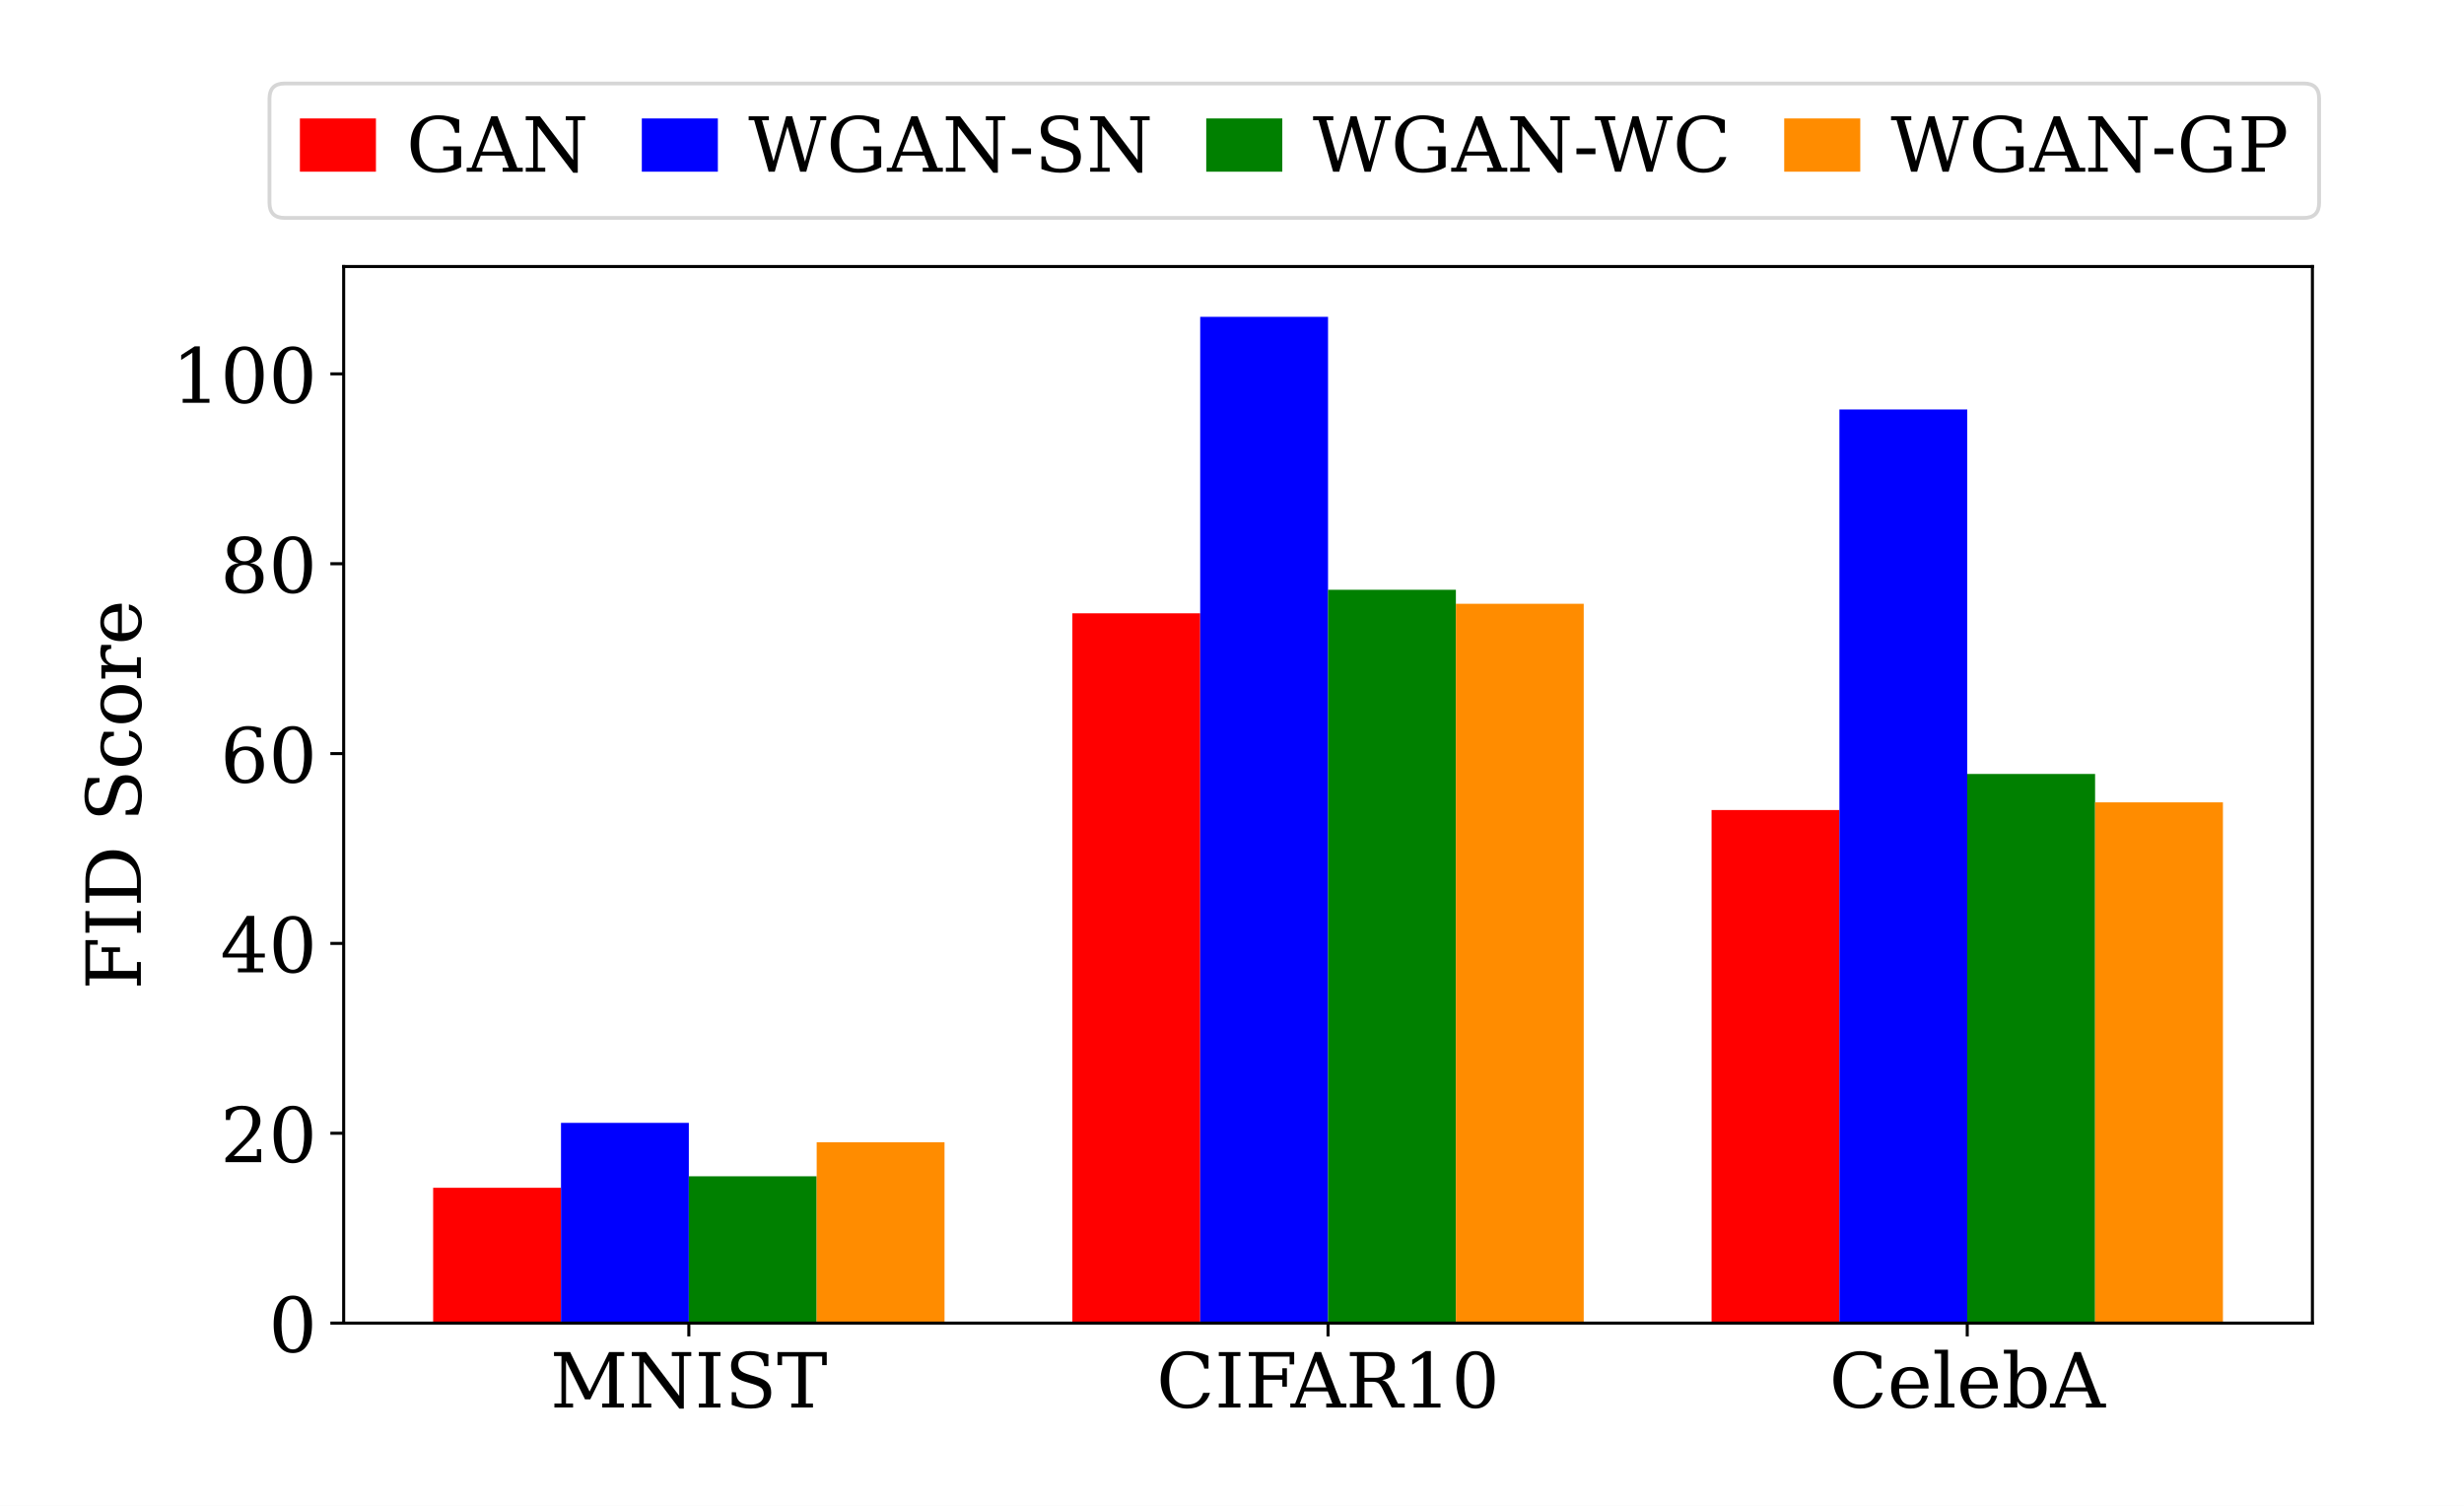
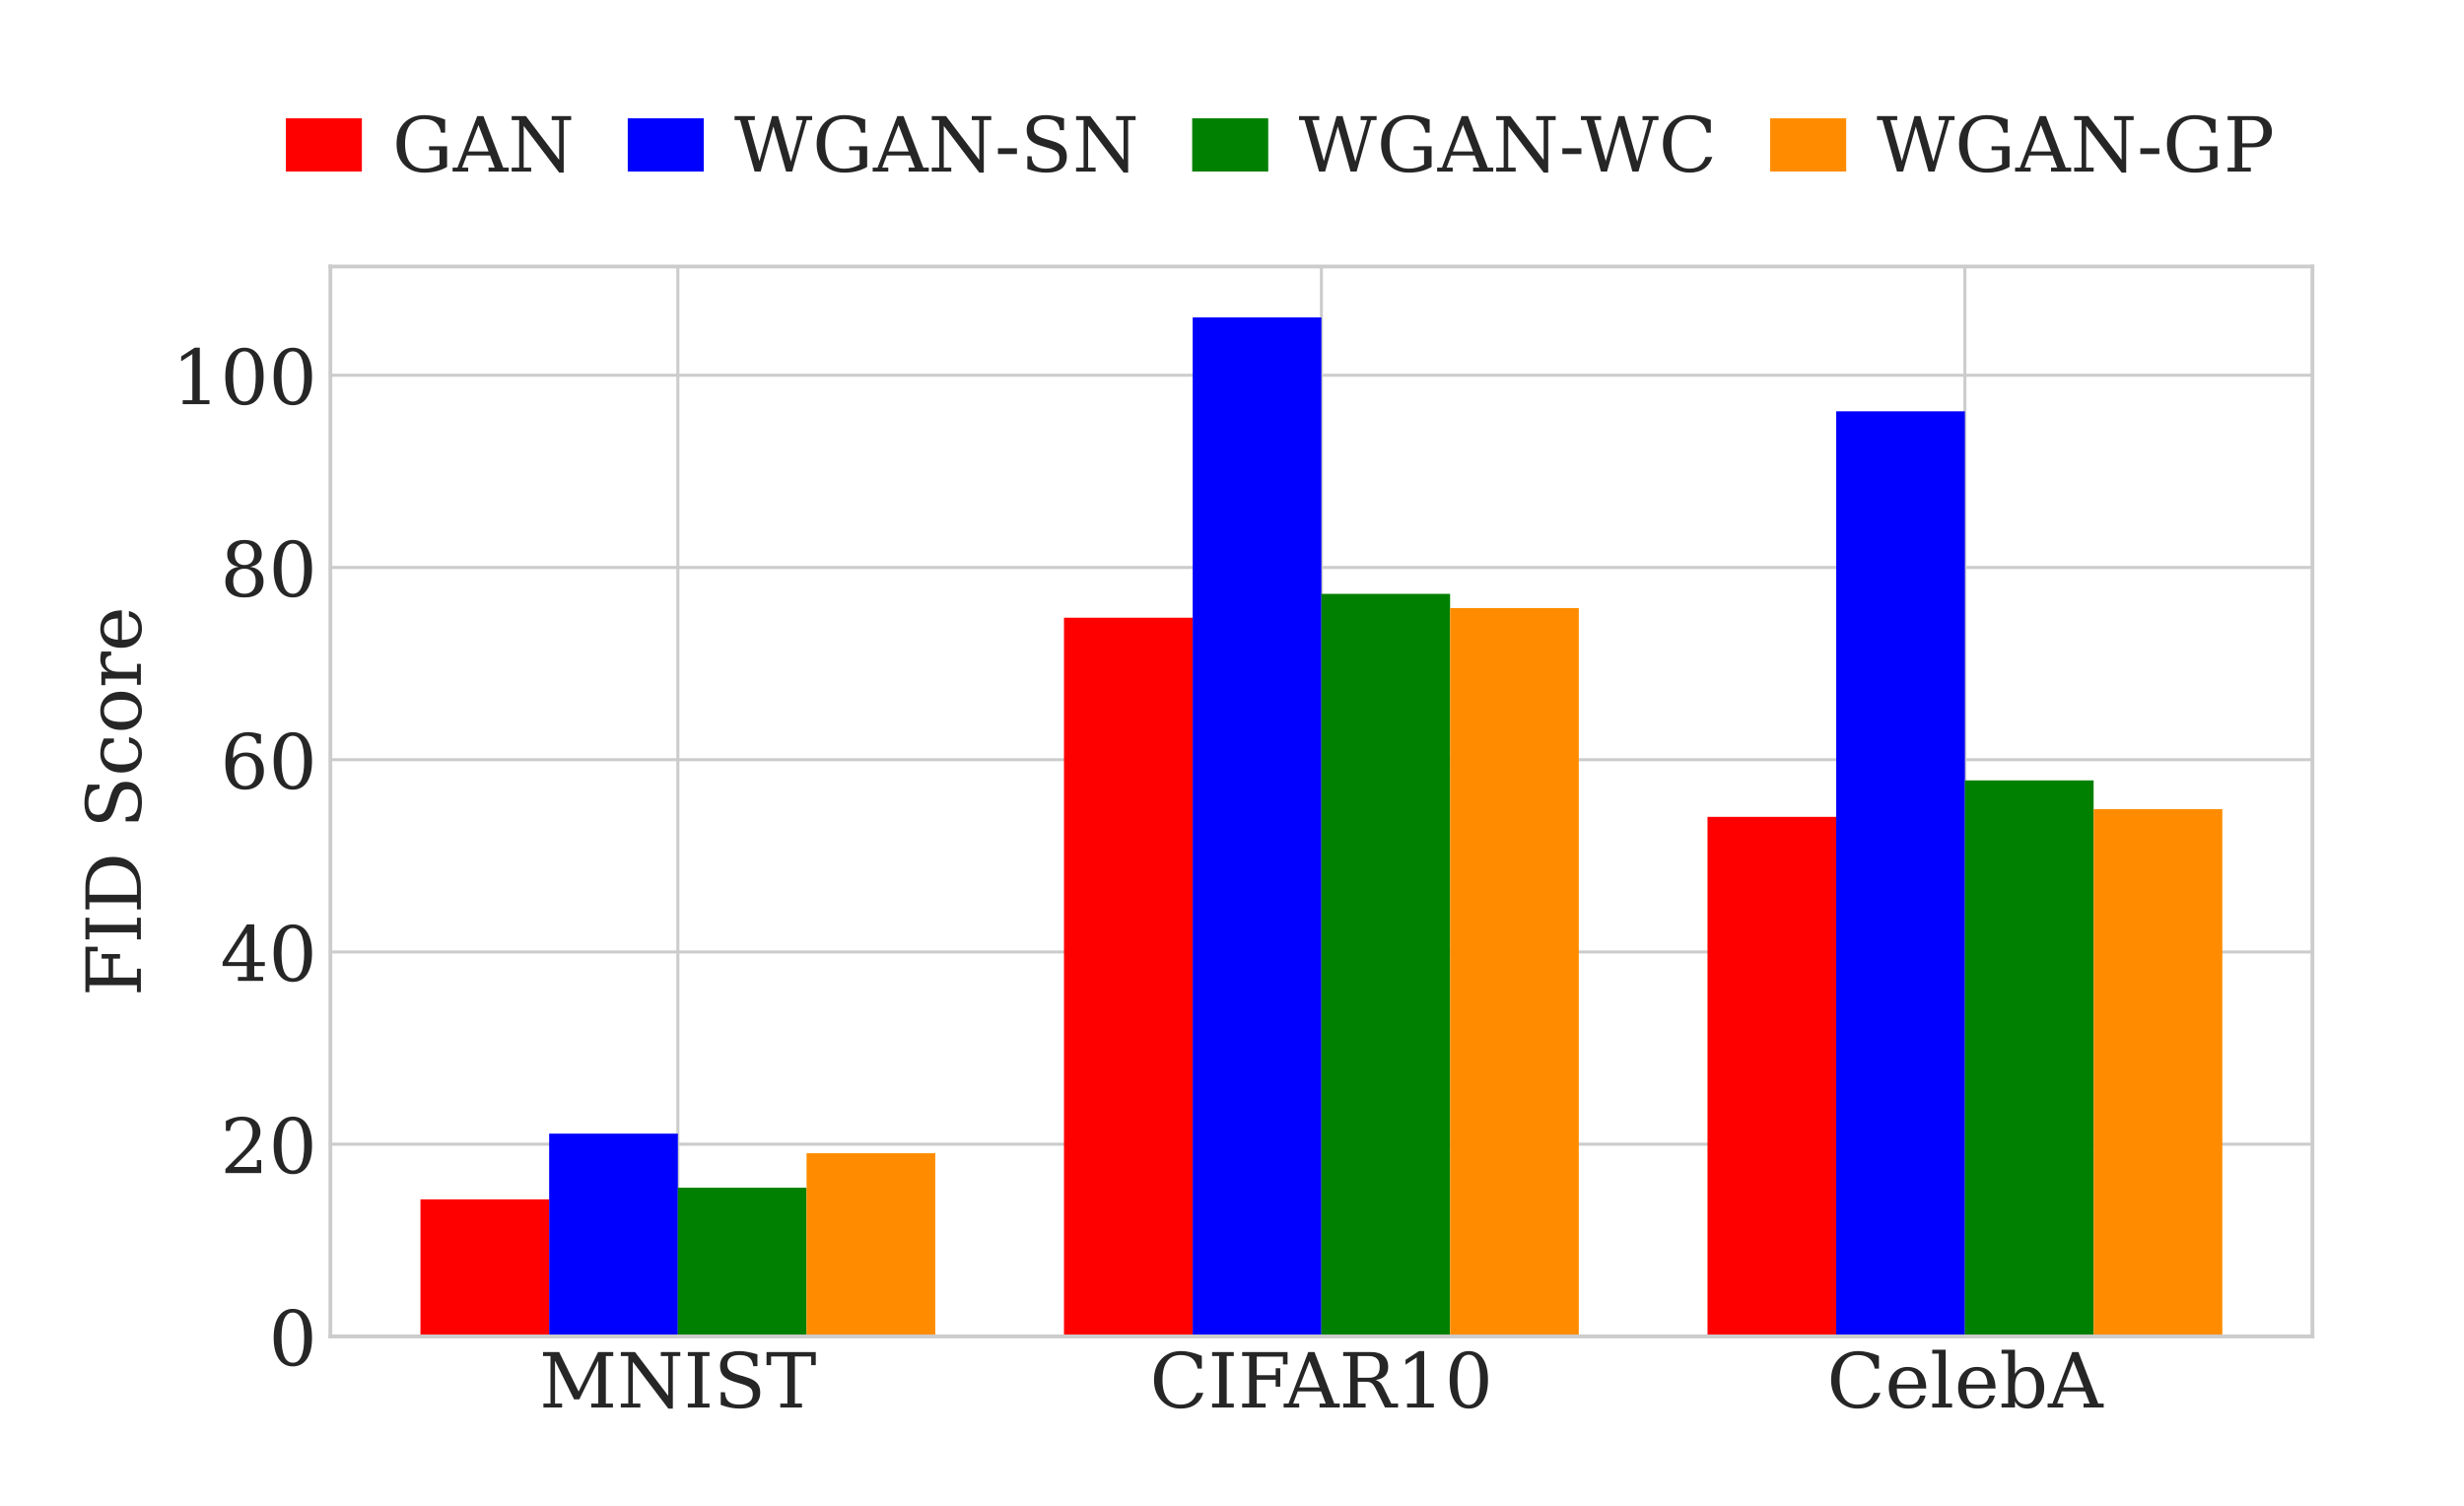
<svg xmlns="http://www.w3.org/2000/svg" xmlns:xlink="http://www.w3.org/1999/xlink" width="648pt" height="396pt" viewBox="0 0 648 396" version="1.1">
  <defs>
    <style type="text/css">*{stroke-linejoin: round; stroke-linecap: butt}</style>
  </defs>
  <g id="figure_1">
    <g id="patch_1">
      <path d="M 0 396  L 648 396  L 648 0  L 0 0  z " style="fill: #ffffff" />
    </g>
    <g id="axes_1">
      <g id="patch_2">
-         <path d="M 90.38 347.96  L 608.135 347.96  L 608.135 70.089  L 90.38 70.089  z " style="fill: #ffffff" />
-       </g>
-       <g id="patch_3">
-         <path d="M 113.914 347.96  L 147.535 347.96  L 147.535 312.364  L 113.914 312.364  z " clip-path="url(#pc474e2c508)" style="fill: #ff0000" />
-       </g>
-       <g id="patch_4">
-         <path d="M 282.017 347.96  L 315.637 347.96  L 315.637 161.298  L 282.017 161.298  z " clip-path="url(#pc474e2c508)" style="fill: #ff0000" />
-       </g>
-       <g id="patch_5">
-         <path d="M 450.119 347.96  L 483.74 347.96  L 483.74 213.026  L 450.119 213.026  z " clip-path="url(#pc474e2c508)" style="fill: #ff0000" />
-       </g>
-       <g id="patch_6">
-         <path d="M 147.535 347.96  L 181.155 347.96  L 181.155 295.298  L 147.535 295.298  z " clip-path="url(#pc474e2c508)" style="fill: #0000ff" />
-       </g>
-       <g id="patch_7">
-         <path d="M 315.637 347.96  L 349.258 347.96  L 349.258 83.321  L 315.637 83.321  z " clip-path="url(#pc474e2c508)" style="fill: #0000ff" />
-       </g>
-       <g id="patch_8">
-         <path d="M 483.74 347.96  L 517.36 347.96  L 517.36 107.697  L 483.74 107.697  z " clip-path="url(#pc474e2c508)" style="fill: #0000ff" />
-       </g>
-       <g id="patch_9">
-         <path d="M 181.155 347.96  L 214.776 347.96  L 214.776 309.343  L 181.155 309.343  z " clip-path="url(#pc474e2c508)" style="fill: #008000" />
-       </g>
-       <g id="patch_10">
-         <path d="M 349.258 347.96  L 382.878 347.96  L 382.878 155.101  L 349.258 155.101  z " clip-path="url(#pc474e2c508)" style="fill: #008000" />
-       </g>
-       <g id="patch_11">
-         <path d="M 517.36 347.96  L 550.981 347.96  L 550.981 203.547  L 517.36 203.547  z " clip-path="url(#pc474e2c508)" style="fill: #008000" />
-       </g>
-       <g id="patch_12">
-         <path d="M 214.776 347.96  L 248.396 347.96  L 248.396 300.387  L 214.776 300.387  z " clip-path="url(#pc474e2c508)" style="fill: #ff8c00" />
-       </g>
-       <g id="patch_13">
-         <path d="M 382.878 347.96  L 416.499 347.96  L 416.499 158.791  L 382.878 158.791  z " clip-path="url(#pc474e2c508)" style="fill: #ff8c00" />
-       </g>
-       <g id="patch_14">
-         <path d="M 550.981 347.96  L 584.601 347.96  L 584.601 211.007  L 550.981 211.007  z " clip-path="url(#pc474e2c508)" style="fill: #ff8c00" />
+         <path d="M 86.88 351.46  L 608.135 351.46  L 608.135 70.089  L 86.88 70.089  z " style="fill: #ffffff" />
      </g>
      <g id="matplotlib.axis_1">
        <g id="xtick_1">
          <g id="line2d_1">
-             <defs>
-               <path id="m0a15fd0872" d="M 0 0  L 0 3.5  " style="stroke: #000000; stroke-width: 0.8" />
-             </defs>
-             <g>
-               <use xlink:href="#m0a15fd0872" x="181.155" y="347.96" style="stroke: #000000; stroke-width: 0.8" />
-             </g>
-           </g>
+             <path d="M 178.269 351.46  L 178.269 70.089  " clip-path="url(#p772b84580a)" style="fill: none; stroke: #cccccc; stroke-width: 0.8; stroke-linecap: round" />
+           </g>
+           <g id="line2d_2" />
          <g id="text_1">
-             <g transform="translate(144.6959 370.1569)scale(0.2 -0.2)">
+             <g style="fill: #262626" transform="translate(141.8096 370.1569)scale(0.2 -0.2)">
              <defs>
                <path id="DejaVuSerif-4d" d="M 353 0  L 353 331  L 947 331  L 947 4331  L 319 4331  L 319 4666  L 1678 4666  L 3316 1344  L 4953 4666  L 6228 4666  L 6228 4331  L 5606 4331  L 5606 331  L 6203 331  L 6203 0  L 4378 0  L 4378 331  L 4972 331  L 4972 3938  L 3372 684  L 2931 684  L 1331 3938  L 1331 331  L 1925 331  L 1925 0  L 353 0  z " transform="scale(0.015625)" />
                <path id="DejaVuSerif-4e" d="M 313 0  L 313 331  L 941 331  L 941 4331  L 313 4331  L 313 4666  L 1509 4666  L 4306 984  L 4306 4331  L 3681 4331  L 3681 4666  L 5319 4666  L 5319 4331  L 4691 4331  L 4691 -91  L 4313 -91  L 1325 3841  L 1325 331  L 1953 331  L 1953 0  L 313 0  z " transform="scale(0.015625)" />
                <path id="DejaVuSerif-49" d="M 1581 331  L 2175 331  L 2175 0  L 353 0  L 353 331  L 947 331  L 947 4331  L 353 4331  L 353 4666  L 2175 4666  L 2175 4331  L 1581 4331  L 1581 331  z " transform="scale(0.015625)" />
                <path id="DejaVuSerif-53" d="M 594 225  L 594 1288  L 953 1284  Q 969 753 1261 498  Q 1553 244 2150 244  Q 2706 244 2998 464  Q 3291 684 3291 1106  Q 3291 1444 3114 1625  Q 2938 1806 2369 1978  L 1753 2163  Q 1084 2366 811 2669  Q 538 2972 538 3500  Q 538 4094 959 4422  Q 1381 4750 2144 4750  Q 2469 4750 2856 4679  Q 3244 4609 3681 4475  L 3681 3481  L 3328 3481  Q 3275 3975 2998 4195  Q 2722 4416 2156 4416  Q 1663 4416 1405 4214  Q 1147 4013 1147 3628  Q 1147 3294 1340 3103  Q 1534 2913 2163 2725  L 2741 2553  Q 3375 2363 3645 2067  Q 3916 1772 3916 1275  Q 3916 597 3481 253  Q 3047 -91 2188 -91  Q 1803 -91 1404 -12  Q 1006 66 594 225  z " transform="scale(0.015625)" />
                <path id="DejaVuSerif-54" d="M 1222 0  L 1222 331  L 1819 331  L 1819 4294  L 447 4294  L 447 3566  L 63 3566  L 63 4666  L 4206 4666  L 4206 3566  L 3822 3566  L 3822 4294  L 2450 4294  L 2450 331  L 3047 331  L 3047 0  L 1222 0  z " transform="scale(0.015625)" />
              </defs>
              <use xlink:href="#DejaVuSerif-4d" />
              <use xlink:href="#DejaVuSerif-4e" x="102.393" />
              <use xlink:href="#DejaVuSerif-49" x="189.893" />
              <use xlink:href="#DejaVuSerif-53" x="229.395" />
              <use xlink:href="#DejaVuSerif-54" x="297.9" />
            </g>
          </g>
        </g>
        <g id="xtick_2">
-           <g id="line2d_2">
-             <g>
-               <use xlink:href="#m0a15fd0872" x="349.258" y="347.96" style="stroke: #000000; stroke-width: 0.8" />
-             </g>
-           </g>
+           <g id="line2d_3">
+             <path d="M 347.508 351.46  L 347.508 70.089  " clip-path="url(#p772b84580a)" style="fill: none; stroke: #cccccc; stroke-width: 0.8; stroke-linecap: round" />
+           </g>
+           <g id="line2d_4" />
          <g id="text_2">
-             <g transform="translate(304.1155 370.1569)scale(0.2 -0.2)">
+             <g style="fill: #262626" transform="translate(302.3655 370.1569)scale(0.2 -0.2)">
              <defs>
                <path id="DejaVuSerif-43" d="M 4513 1234  Q 4306 581 3820 245  Q 3334 -91 2591 -91  Q 2134 -91 1743 65  Q 1353 222 1050 525  Q 700 875 529 1320  Q 359 1766 359 2328  Q 359 3416 987 4083  Q 1616 4750 2644 4750  Q 3025 4750 3456 4650  Q 3888 4550 4384 4347  L 4384 3272  L 4031 3272  Q 3916 3859 3567 4137  Q 3219 4416 2591 4416  Q 1844 4416 1459 3886  Q 1075 3356 1075 2328  Q 1075 1303 1459 773  Q 1844 244 2591 244  Q 3113 244 3450 492  Q 3788 741 3938 1234  L 4513 1234  z " transform="scale(0.015625)" />
                <path id="DejaVuSerif-46" d="M 353 0  L 353 331  L 947 331  L 947 4331  L 353 4331  L 353 4666  L 4172 4666  L 4172 3628  L 3788 3628  L 3788 4281  L 1581 4281  L 1581 2719  L 3175 2719  L 3175 3303  L 3559 3303  L 3559 1753  L 3175 1753  L 3175 2338  L 1581 2338  L 1581 331  L 2328 331  L 2328 0  L 353 0  z " transform="scale(0.015625)" />
                <path id="DejaVuSerif-41" d="M 1281 1691  L 2994 1691  L 2138 3909  L 1281 1691  z M -38 0  L -38 331  L 372 331  L 2034 4666  L 2559 4666  L 4225 331  L 4684 331  L 4684 0  L 2988 0  L 2988 331  L 3506 331  L 3116 1356  L 1153 1356  L 763 331  L 1275 331  L 1275 0  L -38 0  z " transform="scale(0.015625)" />
                <path id="DejaVuSerif-52" d="M 3066 2316  Q 3284 2256 3442 2114  Q 3600 1972 3725 1716  L 4403 331  L 4972 331  L 4972 0  L 3872 0  L 3144 1484  Q 2934 1916 2759 2042  Q 2584 2169 2278 2169  L 1581 2169  L 1581 331  L 2241 331  L 2241 0  L 353 0  L 353 331  L 947 331  L 947 4331  L 353 4331  L 353 4666  L 2719 4666  Q 3400 4666 3770 4341  Q 4141 4016 4141 3419  Q 4141 2938 3870 2661  Q 3600 2384 3066 2316  z M 1581 2503  L 2503 2503  Q 2975 2503 3200 2726  Q 3425 2950 3425 3419  Q 3425 3888 3200 4109  Q 2975 4331 2503 4331  L 1581 4331  L 1581 2503  z " transform="scale(0.015625)" />
                <path id="DejaVuSerif-31" d="M 909 0  L 909 331  L 1722 331  L 1722 4213  L 781 3603  L 781 4013  L 1919 4750  L 2350 4750  L 2350 331  L 3163 331  L 3163 0  L 909 0  z " transform="scale(0.015625)" />
                <path id="DejaVuSerif-30" d="M 2034 219  Q 2513 219 2750 744  Q 2988 1269 2988 2328  Q 2988 3391 2750 3916  Q 2513 4441 2034 4441  Q 1556 4441 1318 3916  Q 1081 3391 1081 2328  Q 1081 1269 1318 744  Q 1556 219 2034 219  z M 2034 -91  Q 1275 -91 848 546  Q 422 1184 422 2328  Q 422 3475 848 4112  Q 1275 4750 2034 4750  Q 2797 4750 3222 4112  Q 3647 3475 3647 2328  Q 3647 1184 3222 546  Q 2797 -91 2034 -91  z " transform="scale(0.015625)" />
              </defs>
              <use xlink:href="#DejaVuSerif-43" />
              <use xlink:href="#DejaVuSerif-49" x="76.514" />
              <use xlink:href="#DejaVuSerif-46" x="116.016" />
              <use xlink:href="#DejaVuSerif-41" x="176.65" />
              <use xlink:href="#DejaVuSerif-52" x="248.867" />
              <use xlink:href="#DejaVuSerif-31" x="324.16" />
              <use xlink:href="#DejaVuSerif-30" x="387.783" />
            </g>
          </g>
        </g>
        <g id="xtick_3">
-           <g id="line2d_3">
-             <g>
-               <use xlink:href="#m0a15fd0872" x="517.36" y="347.96" style="stroke: #000000; stroke-width: 0.8" />
-             </g>
-           </g>
+           <g id="line2d_5">
+             <path d="M 516.746 351.46  L 516.746 70.089  " clip-path="url(#p772b84580a)" style="fill: none; stroke: #cccccc; stroke-width: 0.8; stroke-linecap: round" />
+           </g>
+           <g id="line2d_6" />
          <g id="text_3">
-             <g transform="translate(481.0492 370.1569)scale(0.2 -0.2)">
+             <g style="fill: #262626" transform="translate(480.4355 370.1569)scale(0.2 -0.2)">
              <defs>
                <path id="DejaVuSerif-65" d="M 3469 1600  L 991 1600  L 991 1575  Q 991 903 1244 561  Q 1497 219 1991 219  Q 2369 219 2611 417  Q 2853 616 2950 1006  L 3413 1006  Q 3275 459 2904 184  Q 2534 -91 1931 -91  Q 1203 -91 761 389  Q 319 869 319 1663  Q 319 2450 753 2931  Q 1188 3413 1894 3413  Q 2647 3413 3050 2948  Q 3453 2484 3469 1600  z M 2791 1931  Q 2772 2513 2545 2808  Q 2319 3103 1894 3103  Q 1497 3103 1269 2806  Q 1041 2509 991 1931  L 2791 1931  z " transform="scale(0.015625)" />
                <path id="DejaVuSerif-6c" d="M 1313 331  L 1856 331  L 1856 0  L 184 0  L 184 331  L 738 331  L 738 4531  L 184 4531  L 184 4863  L 1313 4863  L 1313 331  z " transform="scale(0.015625)" />
                <path id="DejaVuSerif-62" d="M 738 331  L 738 4531  L 184 4531  L 184 4863  L 1313 4863  L 1313 2803  Q 1481 3116 1742 3264  Q 2003 3413 2388 3413  Q 3000 3413 3387 2928  Q 3775 2444 3775 1663  Q 3775 881 3387 395  Q 3000 -91 2388 -91  Q 2003 -91 1742 57  Q 1481 206 1313 519  L 1313 0  L 184 0  L 184 331  L 738 331  z M 1313 1497  Q 1313 897 1542 583  Q 1772 269 2209 269  Q 2650 269 2876 622  Q 3103 975 3103 1663  Q 3103 2353 2876 2703  Q 2650 3053 2209 3053  Q 1772 3053 1542 2737  Q 1313 2422 1313 1825  L 1313 1497  z " transform="scale(0.015625)" />
              </defs>
              <use xlink:href="#DejaVuSerif-43" />
              <use xlink:href="#DejaVuSerif-65" x="76.514" />
              <use xlink:href="#DejaVuSerif-6c" x="135.693" />
              <use xlink:href="#DejaVuSerif-65" x="167.676" />
              <use xlink:href="#DejaVuSerif-62" x="226.855" />
              <use xlink:href="#DejaVuSerif-41" x="290.869" />
            </g>
          </g>
        </g>
      </g>
      <g id="matplotlib.axis_2">
        <g id="ytick_1">
-           <g id="line2d_4">
-             <defs>
-               <path id="m8b3083dbb3" d="M 0 0  L -3.5 0  " style="stroke: #000000; stroke-width: 0.8" />
-             </defs>
-             <g>
-               <use xlink:href="#m8b3083dbb3" x="90.38" y="347.96" style="stroke: #000000; stroke-width: 0.8" />
-             </g>
-           </g>
+           <g id="line2d_7">
+             <path d="M 86.88 351.46  L 608.135 351.46  " clip-path="url(#p772b84580a)" style="fill: none; stroke: #cccccc; stroke-width: 0.8; stroke-linecap: round" />
+           </g>
+           <g id="line2d_8" />
          <g id="text_4">
-             <g transform="translate(70.655 355.5584)scale(0.2 -0.2)">
+             <g style="fill: #262626" transform="translate(70.655 359.0584)scale(0.2 -0.2)">
              <use xlink:href="#DejaVuSerif-30" />
            </g>
          </g>
        </g>
        <g id="ytick_2">
-           <g id="line2d_5">
-             <g>
-               <use xlink:href="#m8b3083dbb3" x="90.38" y="298.033" style="stroke: #000000; stroke-width: 0.8" />
-             </g>
-           </g>
+           <g id="line2d_9">
+             <path d="M 86.88 300.904  L 608.135 300.904  " clip-path="url(#p772b84580a)" style="fill: none; stroke: #cccccc; stroke-width: 0.8; stroke-linecap: round" />
+           </g>
+           <g id="line2d_10" />
          <g id="text_5">
-             <g transform="translate(57.93 305.6318)scale(0.2 -0.2)">
+             <g style="fill: #262626" transform="translate(57.93 308.5029)scale(0.2 -0.2)">
              <defs>
                <path id="DejaVuSerif-32" d="M 819 3553  L 469 3553  L 469 4384  Q 803 4563 1142 4656  Q 1481 4750 1806 4750  Q 2534 4750 2956 4397  Q 3378 4044 3378 3438  Q 3378 2753 2422 1800  Q 2347 1728 2309 1691  L 1131 513  L 3078 513  L 3078 1088  L 3444 1088  L 3444 0  L 434 0  L 434 341  L 1850 1753  Q 2319 2222 2519 2614  Q 2719 3006 2719 3438  Q 2719 3909 2473 4175  Q 2228 4441 1797 4441  Q 1350 4441 1106 4219  Q 863 3997 819 3553  z " transform="scale(0.015625)" />
              </defs>
              <use xlink:href="#DejaVuSerif-32" />
              <use xlink:href="#DejaVuSerif-30" x="63.623" />
            </g>
          </g>
        </g>
        <g id="ytick_3">
-           <g id="line2d_6">
-             <g>
-               <use xlink:href="#m8b3083dbb3" x="90.38" y="248.107" style="stroke: #000000; stroke-width: 0.8" />
-             </g>
-           </g>
+           <g id="line2d_11">
+             <path d="M 86.88 250.349  L 608.135 250.349  " clip-path="url(#p772b84580a)" style="fill: none; stroke: #cccccc; stroke-width: 0.8; stroke-linecap: round" />
+           </g>
+           <g id="line2d_12" />
          <g id="text_6">
-             <g transform="translate(57.93 255.7051)scale(0.2 -0.2)">
+             <g style="fill: #262626" transform="translate(57.93 257.9474)scale(0.2 -0.2)">
              <defs>
                <path id="DejaVuSerif-34" d="M 2234 1581  L 2234 4063  L 641 1581  L 2234 1581  z M 3609 0  L 1484 0  L 1484 331  L 2234 331  L 2234 1247  L 197 1247  L 197 1588  L 2241 4750  L 2859 4750  L 2859 1581  L 3750 1581  L 3750 1247  L 2859 1247  L 2859 331  L 3609 331  L 3609 0  z " transform="scale(0.015625)" />
              </defs>
              <use xlink:href="#DejaVuSerif-34" />
              <use xlink:href="#DejaVuSerif-30" x="63.623" />
            </g>
          </g>
        </g>
        <g id="ytick_4">
-           <g id="line2d_7">
-             <g>
-               <use xlink:href="#m8b3083dbb3" x="90.38" y="198.18" style="stroke: #000000; stroke-width: 0.8" />
-             </g>
-           </g>
+           <g id="line2d_13">
+             <path d="M 86.88 199.793  L 608.135 199.793  " clip-path="url(#p772b84580a)" style="fill: none; stroke: #cccccc; stroke-width: 0.8; stroke-linecap: round" />
+           </g>
+           <g id="line2d_14" />
          <g id="text_7">
-             <g transform="translate(57.93 205.7785)scale(0.2 -0.2)">
+             <g style="fill: #262626" transform="translate(57.93 207.3919)scale(0.2 -0.2)">
              <defs>
                <path id="DejaVuSerif-36" d="M 2094 219  Q 2534 219 2771 542  Q 3009 866 3009 1472  Q 3009 2078 2771 2401  Q 2534 2725 2094 2725  Q 1647 2725 1412 2412  Q 1178 2100 1178 1509  Q 1178 888 1415 553  Q 1653 219 2094 219  z M 1075 2569  Q 1288 2803 1556 2918  Q 1825 3034 2163 3034  Q 2859 3034 3264 2615  Q 3669 2197 3669 1472  Q 3669 763 3233 336  Q 2797 -91 2069 -91  Q 1278 -91 853 498  Q 428 1088 428 2181  Q 428 3406 931 4078  Q 1434 4750 2350 4750  Q 2597 4750 2869 4703  Q 3141 4656 3425 4563  L 3425 3794  L 3072 3794  Q 3034 4109 2831 4275  Q 2628 4441 2284 4441  Q 1678 4441 1381 3981  Q 1084 3522 1075 2569  z " transform="scale(0.015625)" />
              </defs>
              <use xlink:href="#DejaVuSerif-36" />
              <use xlink:href="#DejaVuSerif-30" x="63.623" />
            </g>
          </g>
        </g>
        <g id="ytick_5">
-           <g id="line2d_8">
-             <g>
-               <use xlink:href="#m8b3083dbb3" x="90.38" y="148.253" style="stroke: #000000; stroke-width: 0.8" />
-             </g>
-           </g>
+           <g id="line2d_15">
+             <path d="M 86.88 149.238  L 608.135 149.238  " clip-path="url(#p772b84580a)" style="fill: none; stroke: #cccccc; stroke-width: 0.8; stroke-linecap: round" />
+           </g>
+           <g id="line2d_16" />
          <g id="text_8">
-             <g transform="translate(57.93 155.8518)scale(0.2 -0.2)">
+             <g style="fill: #262626" transform="translate(57.93 156.8363)scale(0.2 -0.2)">
              <defs>
                <path id="DejaVuSerif-38" d="M 2981 1275  Q 2981 1775 2732 2051  Q 2484 2328 2034 2328  Q 1584 2328 1336 2051  Q 1088 1775 1088 1275  Q 1088 772 1336 495  Q 1584 219 2034 219  Q 2484 219 2732 495  Q 2981 772 2981 1275  z M 2853 3541  Q 2853 3966 2637 4203  Q 2422 4441 2034 4441  Q 1650 4441 1433 4203  Q 1216 3966 1216 3541  Q 1216 3113 1433 2875  Q 1650 2638 2034 2638  Q 2422 2638 2637 2875  Q 2853 3113 2853 3541  z M 2516 2484  Q 3047 2413 3344 2092  Q 3641 1772 3641 1275  Q 3641 619 3225 264  Q 2809 -91 2034 -91  Q 1263 -91 845 264  Q 428 619 428 1275  Q 428 1772 725 2092  Q 1022 2413 1556 2484  Q 1084 2569 832 2842  Q 581 3116 581 3541  Q 581 4103 968 4426  Q 1356 4750 2034 4750  Q 2713 4750 3100 4426  Q 3488 4103 3488 3541  Q 3488 3116 3236 2842  Q 2984 2569 2516 2484  z " transform="scale(0.015625)" />
              </defs>
              <use xlink:href="#DejaVuSerif-38" />
              <use xlink:href="#DejaVuSerif-30" x="63.623" />
            </g>
          </g>
        </g>
        <g id="ytick_6">
-           <g id="line2d_9">
-             <g>
-               <use xlink:href="#m8b3083dbb3" x="90.38" y="98.327" style="stroke: #000000; stroke-width: 0.8" />
-             </g>
-           </g>
+           <g id="line2d_17">
+             <path d="M 86.88 98.682  L 608.135 98.682  " clip-path="url(#p772b84580a)" style="fill: none; stroke: #cccccc; stroke-width: 0.8; stroke-linecap: round" />
+           </g>
+           <g id="line2d_18" />
          <g id="text_9">
-             <g transform="translate(45.205 105.9251)scale(0.2 -0.2)">
+             <g style="fill: #262626" transform="translate(45.205 106.2808)scale(0.2 -0.2)">
              <use xlink:href="#DejaVuSerif-31" />
              <use xlink:href="#DejaVuSerif-30" x="63.623" />
              <use xlink:href="#DejaVuSerif-30" x="127.246" />
            </g>
          </g>
        </g>
        <g id="text_10">
-           <g transform="translate(37.04563 260.2777)rotate(-90)scale(0.2 -0.2)">
+           <g style="fill: #262626" transform="translate(37.04563 262.0277)rotate(-90)scale(0.2 -0.2)">
            <defs>
              <path id="DejaVuSerif-44" d="M 1581 331  L 2163 331  Q 3072 331 3558 850  Q 4044 1369 4044 2338  Q 4044 3306 3559 3818  Q 3075 4331 2163 4331  L 1581 4331  L 1581 331  z M 353 0  L 353 331  L 947 331  L 947 4331  L 353 4331  L 353 4666  L 2209 4666  Q 3416 4666 4089 4050  Q 4763 3434 4763 2338  Q 4763 1238 4088 619  Q 3413 0 2209 0  L 353 0  z " transform="scale(0.015625)" />
              <path id="DejaVuSerif-20" transform="scale(0.015625)" />
              <path id="DejaVuSerif-63" d="M 3291 997  Q 3169 466 2822 187  Q 2475 -91 1925 -91  Q 1200 -91 759 389  Q 319 869 319 1663  Q 319 2459 759 2936  Q 1200 3413 1925 3413  Q 2241 3413 2553 3339  Q 2866 3266 3181 3116  L 3181 2266  L 2847 2266  Q 2781 2703 2561 2903  Q 2341 3103 1931 3103  Q 1466 3103 1228 2742  Q 991 2381 991 1663  Q 991 944 1227 581  Q 1463 219 1931 219  Q 2303 219 2525 412  Q 2747 606 2828 997  L 3291 997  z " transform="scale(0.015625)" />
              <path id="DejaVuSerif-6f" d="M 1925 219  Q 2388 219 2623 584  Q 2859 950 2859 1663  Q 2859 2375 2623 2739  Q 2388 3103 1925 3103  Q 1463 3103 1227 2739  Q 991 2375 991 1663  Q 991 950 1228 584  Q 1466 219 1925 219  z M 1925 -91  Q 1200 -91 759 389  Q 319 869 319 1663  Q 319 2456 758 2934  Q 1197 3413 1925 3413  Q 2653 3413 3092 2934  Q 3531 2456 3531 1663  Q 3531 869 3092 389  Q 2653 -91 1925 -91  z " transform="scale(0.015625)" />
              <path id="DejaVuSerif-72" d="M 3059 3328  L 3059 2497  L 2728 2497  Q 2713 2744 2591 2866  Q 2469 2988 2234 2988  Q 1809 2988 1582 2694  Q 1356 2400 1356 1850  L 1356 331  L 2022 331  L 2022 0  L 263 0  L 263 331  L 781 331  L 781 2994  L 231 2994  L 231 3322  L 1356 3322  L 1356 2731  Q 1525 3078 1790 3245  Q 2056 3413 2438 3413  Q 2578 3413 2733 3391  Q 2888 3369 3059 3328  z " transform="scale(0.015625)" />
            </defs>
            <use xlink:href="#DejaVuSerif-46" />
            <use xlink:href="#DejaVuSerif-49" x="69.385" />
            <use xlink:href="#DejaVuSerif-44" x="108.887" />
            <use xlink:href="#DejaVuSerif-20" x="189.062" />
            <use xlink:href="#DejaVuSerif-53" x="220.85" />
            <use xlink:href="#DejaVuSerif-63" x="289.355" />
            <use xlink:href="#DejaVuSerif-6f" x="345.361" />
            <use xlink:href="#DejaVuSerif-72" x="405.566" />
            <use xlink:href="#DejaVuSerif-65" x="453.369" />
          </g>
        </g>
      </g>
+       <g id="patch_3">
+         <path d="M 110.573 351.46  L 144.421 351.46  L 144.421 315.415  L 110.573 315.415  z " clip-path="url(#p772b84580a)" style="fill: #ff0000" />
+       </g>
+       <g id="patch_4">
+         <path d="M 279.812 351.46  L 313.66 351.46  L 313.66 162.447  L 279.812 162.447  z " clip-path="url(#p772b84580a)" style="fill: #ff0000" />
+       </g>
+       <g id="patch_5">
+         <path d="M 449.051 351.46  L 482.899 351.46  L 482.899 214.827  L 449.051 214.827  z " clip-path="url(#p772b84580a)" style="fill: #ff0000" />
+       </g>
+       <g id="patch_6">
+         <path d="M 144.421 351.46  L 178.269 351.46  L 178.269 298.134  L 144.421 298.134  z " clip-path="url(#p772b84580a)" style="fill: #0000ff" />
+       </g>
+       <g id="patch_7">
+         <path d="M 313.66 351.46  L 347.508 351.46  L 347.508 83.488  L 313.66 83.488  z " clip-path="url(#p772b84580a)" style="fill: #0000ff" />
+       </g>
+       <g id="patch_8">
+         <path d="M 482.899 351.46  L 516.746 351.46  L 516.746 108.171  L 482.899 108.171  z " clip-path="url(#p772b84580a)" style="fill: #0000ff" />
+       </g>
+       <g id="patch_9">
+         <path d="M 178.269 351.46  L 212.117 351.46  L 212.117 312.356  L 178.269 312.356  z " clip-path="url(#p772b84580a)" style="fill: #008000" />
+       </g>
+       <g id="patch_10">
+         <path d="M 347.508 351.46  L 381.355 351.46  L 381.355 156.172  L 347.508 156.172  z " clip-path="url(#p772b84580a)" style="fill: #008000" />
+       </g>
+       <g id="patch_11">
+         <path d="M 516.746 351.46  L 550.594 351.46  L 550.594 205.228  L 516.746 205.228  z " clip-path="url(#p772b84580a)" style="fill: #008000" />
+       </g>
+       <g id="patch_12">
+         <path d="M 212.117 351.46  L 245.964 351.46  L 245.964 303.288  L 212.117 303.288  z " clip-path="url(#p772b84580a)" style="fill: #ff8c00" />
+       </g>
+       <g id="patch_13">
+         <path d="M 381.355 351.46  L 415.203 351.46  L 415.203 159.908  L 381.355 159.908  z " clip-path="url(#p772b84580a)" style="fill: #ff8c00" />
+       </g>
+       <g id="patch_14">
+         <path d="M 550.594 351.46  L 584.442 351.46  L 584.442 212.782  L 550.594 212.782  z " clip-path="url(#p772b84580a)" style="fill: #ff8c00" />
+       </g>
      <g id="patch_15">
-         <path d="M 90.38 347.96  L 90.38 70.089  " style="fill: none; stroke: #000000; stroke-width: 0.8; stroke-linejoin: miter; stroke-linecap: square" />
+         <path d="M 86.88 351.46  L 86.88 70.089  " style="fill: none; stroke: #cccccc; stroke-linejoin: miter; stroke-linecap: square" />
      </g>
      <g id="patch_16">
-         <path d="M 608.135 347.96  L 608.135 70.089  " style="fill: none; stroke: #000000; stroke-width: 0.8; stroke-linejoin: miter; stroke-linecap: square" />
+         <path d="M 608.135 351.46  L 608.135 70.089  " style="fill: none; stroke: #cccccc; stroke-linejoin: miter; stroke-linecap: square" />
      </g>
      <g id="patch_17">
-         <path d="M 90.38 347.96  L 608.135 347.96  " style="fill: none; stroke: #000000; stroke-width: 0.8; stroke-linejoin: miter; stroke-linecap: square" />
+         <path d="M 86.88 351.46  L 608.135 351.46  " style="fill: none; stroke: #cccccc; stroke-linejoin: miter; stroke-linecap: square" />
      </g>
      <g id="patch_18">
-         <path d="M 90.38 70.089  L 608.135 70.089  " style="fill: none; stroke: #000000; stroke-width: 0.8; stroke-linejoin: miter; stroke-linecap: square" />
+         <path d="M 86.88 70.089  L 608.135 70.089  " style="fill: none; stroke: #cccccc; stroke-linejoin: miter; stroke-linecap: square" />
      </g>
      <g id="legend_1">
        <g id="patch_19">
-           <path d="M 74.868 57.31  L 605.896 57.31  Q 609.896 57.31 609.896 53.31  L 609.896 25.954  Q 609.896 21.954 605.896 21.954  L 74.868 21.954  Q 70.868 21.954 70.868 25.954  L 70.868 53.31  Q 70.868 57.31 74.868 57.31  z " style="fill: #ffffff; opacity: 0.8; stroke: #cccccc; stroke-linejoin: miter" />
-         </g>
-         <g id="patch_20">
-           <path d="M 78.868 45.151  L 98.868 45.151  L 98.868 31.151  L 78.868 31.151  z " style="fill: #ff0000" />
+           <path d="M 75.168 45.116  L 95.168 45.116  L 95.168 31.116  L 75.168 31.116  z " style="fill: #ff0000" />
        </g>
        <g id="text_11">
-           <g transform="translate(106.8679 45.15112)scale(0.2 -0.2)">
+           <g style="fill: #262626" transform="translate(103.1684 45.11612)scale(0.2 -0.2)">
            <defs>
              <path id="DejaVuSerif-47" d="M 4097 3272  Q 3988 3856 3641 4136  Q 3294 4416 2675 4416  Q 1869 4416 1472 3897  Q 1075 3378 1075 2328  Q 1075 1300 1484 772  Q 1894 244 2688 244  Q 3041 244 3362 331  Q 3684 419 3975 594  L 3975 1797  L 3097 1797  L 3097 2131  L 4609 2131  L 4609 391  Q 4194 150 3714 29  Q 3234 -91 2688 -91  Q 1631 -91 995 570  Q 359 1231 359 2328  Q 359 3434 996 4092  Q 1634 4750 2713 4750  Q 3113 4750 3539 4658  Q 3966 4566 4447 4378  L 4447 3272  L 4097 3272  z " transform="scale(0.015625)" />
            </defs>
            <use xlink:href="#DejaVuSerif-47" />
            <use xlink:href="#DejaVuSerif-41" x="79.883" />
            <use xlink:href="#DejaVuSerif-4e" x="152.1" />
          </g>
        </g>
-         <g id="patch_21">
-           <path d="M 168.79 45.151  L 188.79 45.151  L 188.79 31.151  L 168.79 31.151  z " style="fill: #0000ff" />
+         <g id="patch_20">
+           <path d="M 165.09 45.116  L 185.09 45.116  L 185.09 31.116  L 165.09 31.116  z " style="fill: #0000ff" />
        </g>
        <g id="text_12">
-           <g transform="translate(196.7898 45.15112)scale(0.2 -0.2)">
+           <g style="fill: #262626" transform="translate(193.0903 45.11612)scale(0.2 -0.2)">
            <defs>
              <path id="DejaVuSerif-57" d="M 4878 0  L 4366 0  L 3297 3794  L 2228 0  L 1716 0  L 494 4331  L 31 4331  L 31 4666  L 1734 4666  L 1734 4331  L 1153 4331  L 2125 884  L 3188 4666  L 3694 4666  L 4775 844  L 5753 4331  L 5216 4331  L 5216 4666  L 6559 4666  L 6559 4331  L 6100 4331  L 4878 0  z " transform="scale(0.015625)" />
              <path id="DejaVuSerif-2d" d="M 281 1959  L 1881 1959  L 1881 1472  L 281 1472  L 281 1959  z " transform="scale(0.015625)" />
            </defs>
            <use xlink:href="#DejaVuSerif-57" />
            <use xlink:href="#DejaVuSerif-47" x="102.783" />
            <use xlink:href="#DejaVuSerif-41" x="182.666" />
            <use xlink:href="#DejaVuSerif-4e" x="254.883" />
            <use xlink:href="#DejaVuSerif-2d" x="342.383" />
            <use xlink:href="#DejaVuSerif-53" x="376.172" />
            <use xlink:href="#DejaVuSerif-4e" x="444.678" />
          </g>
        </g>
-         <g id="patch_22">
-           <path d="M 317.227 45.151  L 337.227 45.151  L 337.227 31.151  L 317.227 31.151  z " style="fill: #008000" />
+         <g id="patch_21">
+           <path d="M 313.528 45.116  L 333.528 45.116  L 333.528 31.116  L 313.528 31.116  z " style="fill: #008000" />
        </g>
        <g id="text_13">
-           <g transform="translate(345.2273 45.15112)scale(0.2 -0.2)">
+           <g style="fill: #262626" transform="translate(341.5278 45.11612)scale(0.2 -0.2)">
            <use xlink:href="#DejaVuSerif-57" />
            <use xlink:href="#DejaVuSerif-47" x="102.783" />
            <use xlink:href="#DejaVuSerif-41" x="182.666" />
            <use xlink:href="#DejaVuSerif-4e" x="254.883" />
            <use xlink:href="#DejaVuSerif-2d" x="342.383" />
            <use xlink:href="#DejaVuSerif-57" x="370.672" />
            <use xlink:href="#DejaVuSerif-43" x="473.455" />
          </g>
        </g>
-         <g id="patch_23">
-           <path d="M 469.224 45.151  L 489.224 45.151  L 489.224 31.151  L 469.224 31.151  z " style="fill: #ff8c00" />
+         <g id="patch_22">
+           <path d="M 465.525 45.116  L 485.525 45.116  L 485.525 31.116  L 465.525 31.116  z " style="fill: #ff8c00" />
        </g>
        <g id="text_14">
-           <g transform="translate(497.2242 45.15112)scale(0.2 -0.2)">
+           <g style="fill: #262626" transform="translate(493.5247 45.11612)scale(0.2 -0.2)">
            <defs>
              <path id="DejaVuSerif-50" d="M 1581 2375  L 2406 2375  Q 2872 2375 3115 2626  Q 3359 2878 3359 3353  Q 3359 3831 3115 4081  Q 2872 4331 2406 4331  L 1581 4331  L 1581 2375  z M 353 0  L 353 331  L 947 331  L 947 4331  L 353 4331  L 353 4666  L 2559 4666  Q 3259 4666 3668 4311  Q 4078 3956 4078 3353  Q 4078 2753 3668 2397  Q 3259 2041 2559 2041  L 1581 2041  L 1581 331  L 2303 331  L 2303 0  L 353 0  z " transform="scale(0.015625)" />
            </defs>
            <use xlink:href="#DejaVuSerif-57" />
            <use xlink:href="#DejaVuSerif-47" x="102.783" />
            <use xlink:href="#DejaVuSerif-41" x="182.666" />
            <use xlink:href="#DejaVuSerif-4e" x="254.883" />
            <use xlink:href="#DejaVuSerif-2d" x="342.383" />
            <use xlink:href="#DejaVuSerif-47" x="376.172" />
            <use xlink:href="#DejaVuSerif-50" x="456.055" />
          </g>
        </g>
      </g>
    </g>
  </g>
  <defs>
-     <clipPath id="pc474e2c508">
-       <rect x="90.38" y="70.089" width="517.755" height="277.871" />
+     <clipPath id="p772b84580a">
+       <rect x="86.88" y="70.089" width="521.255" height="281.371" />
    </clipPath>
  </defs>
</svg>
